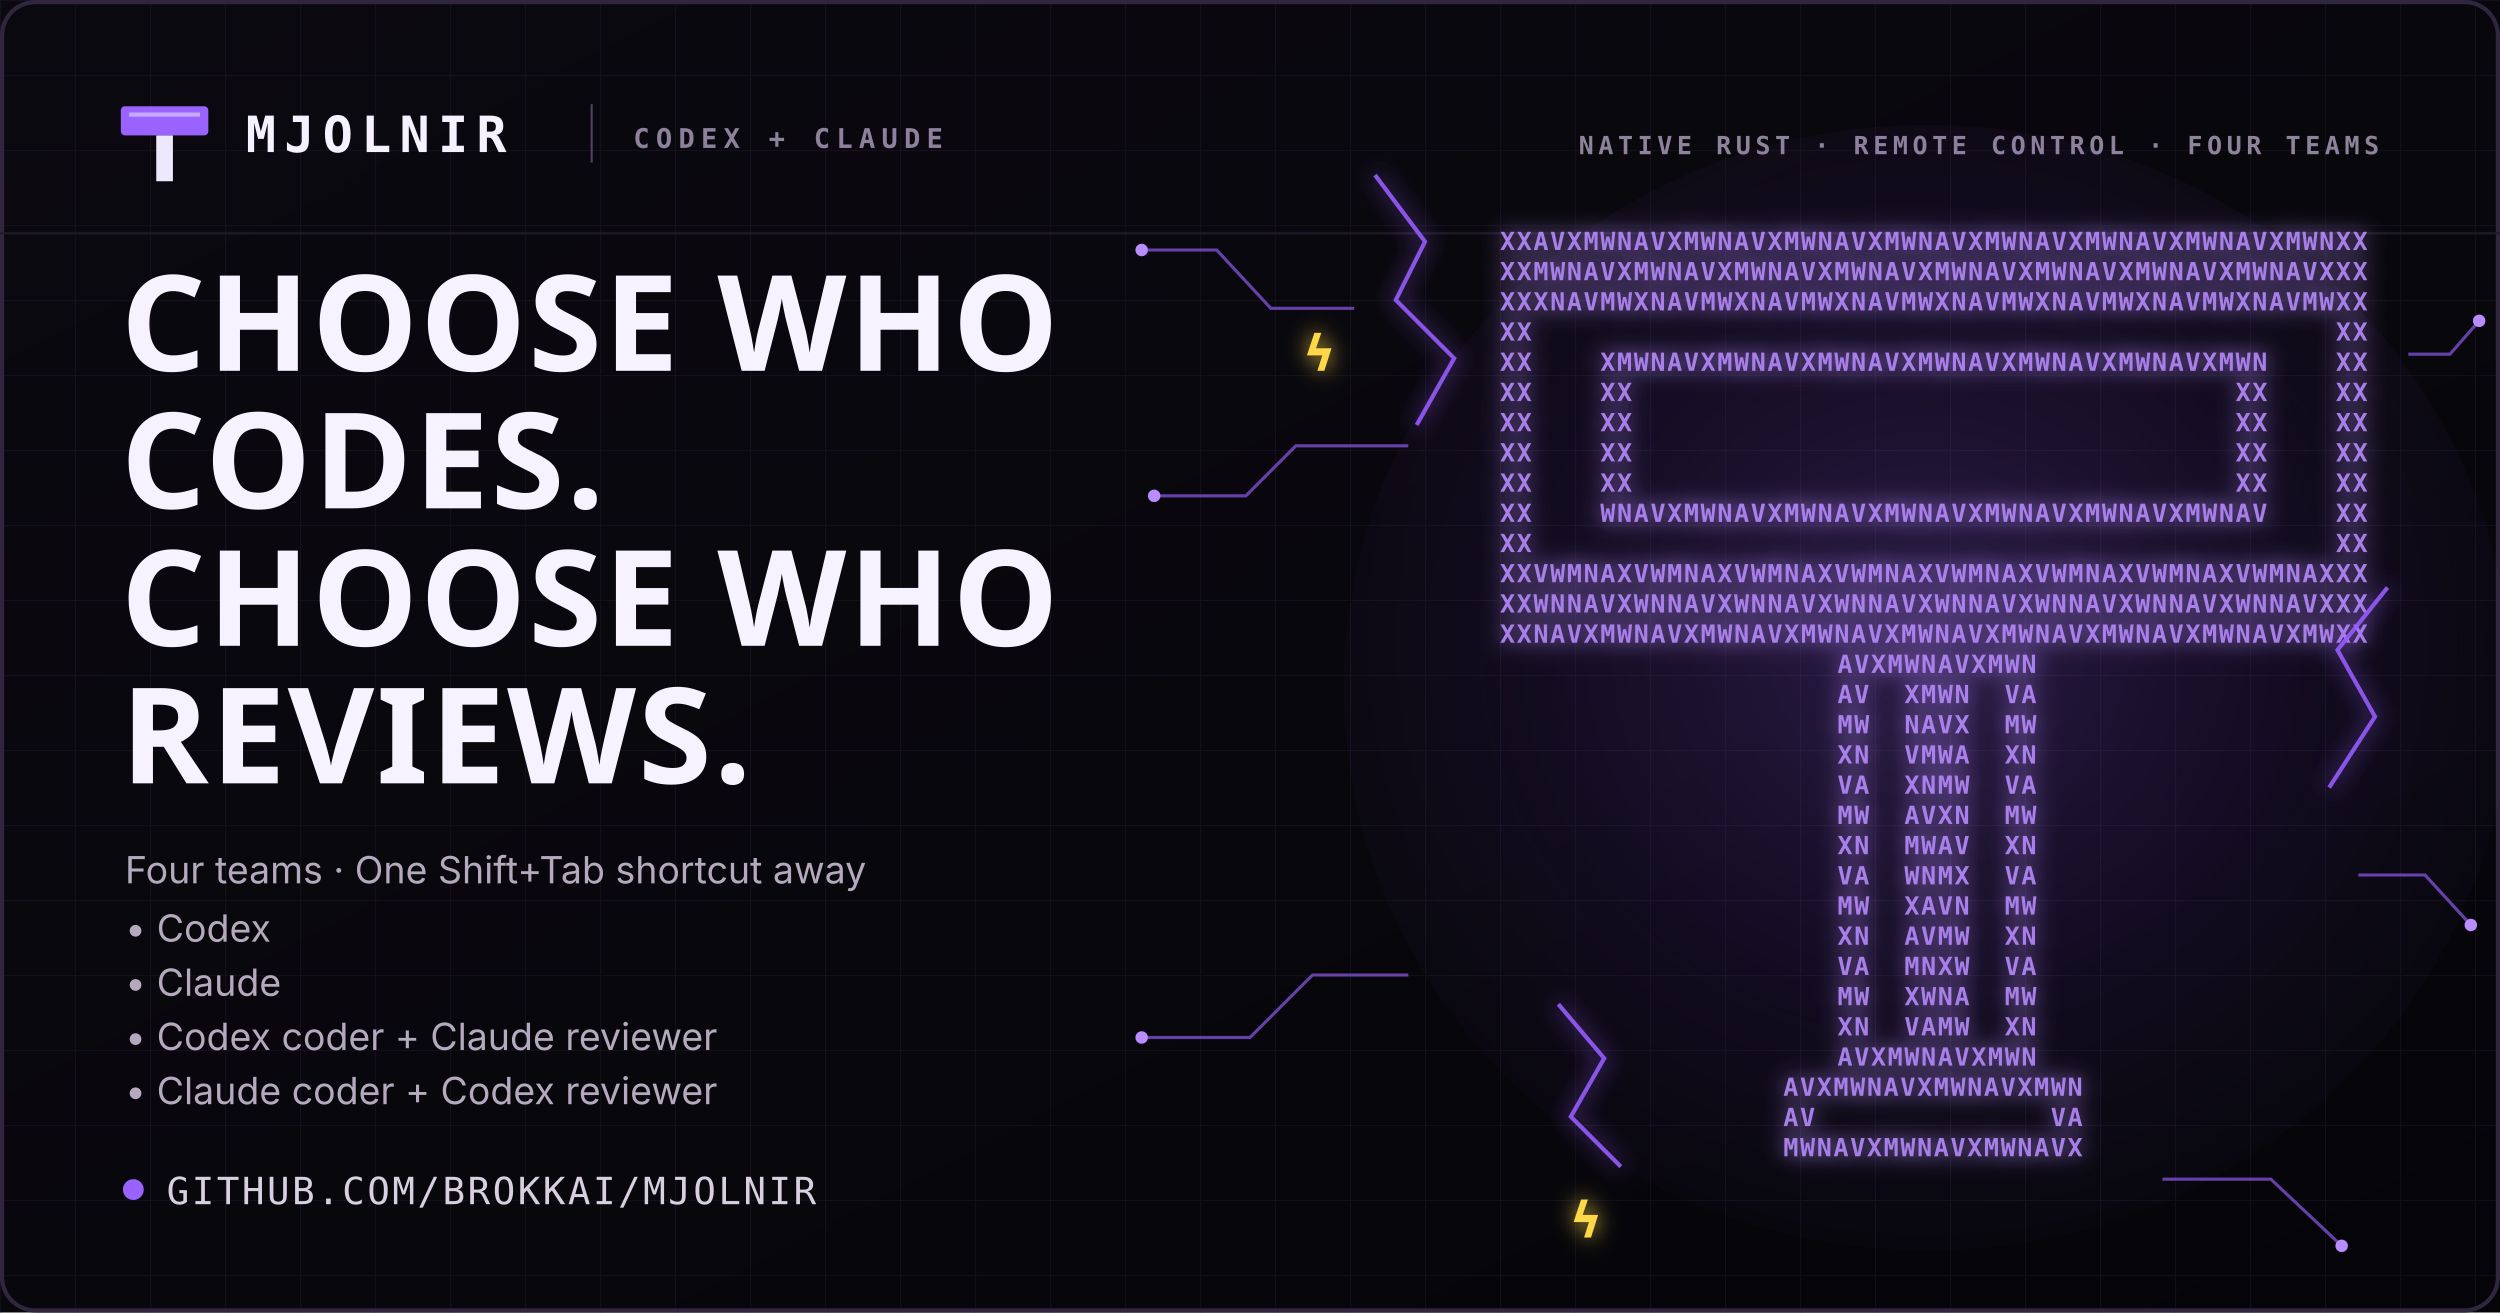
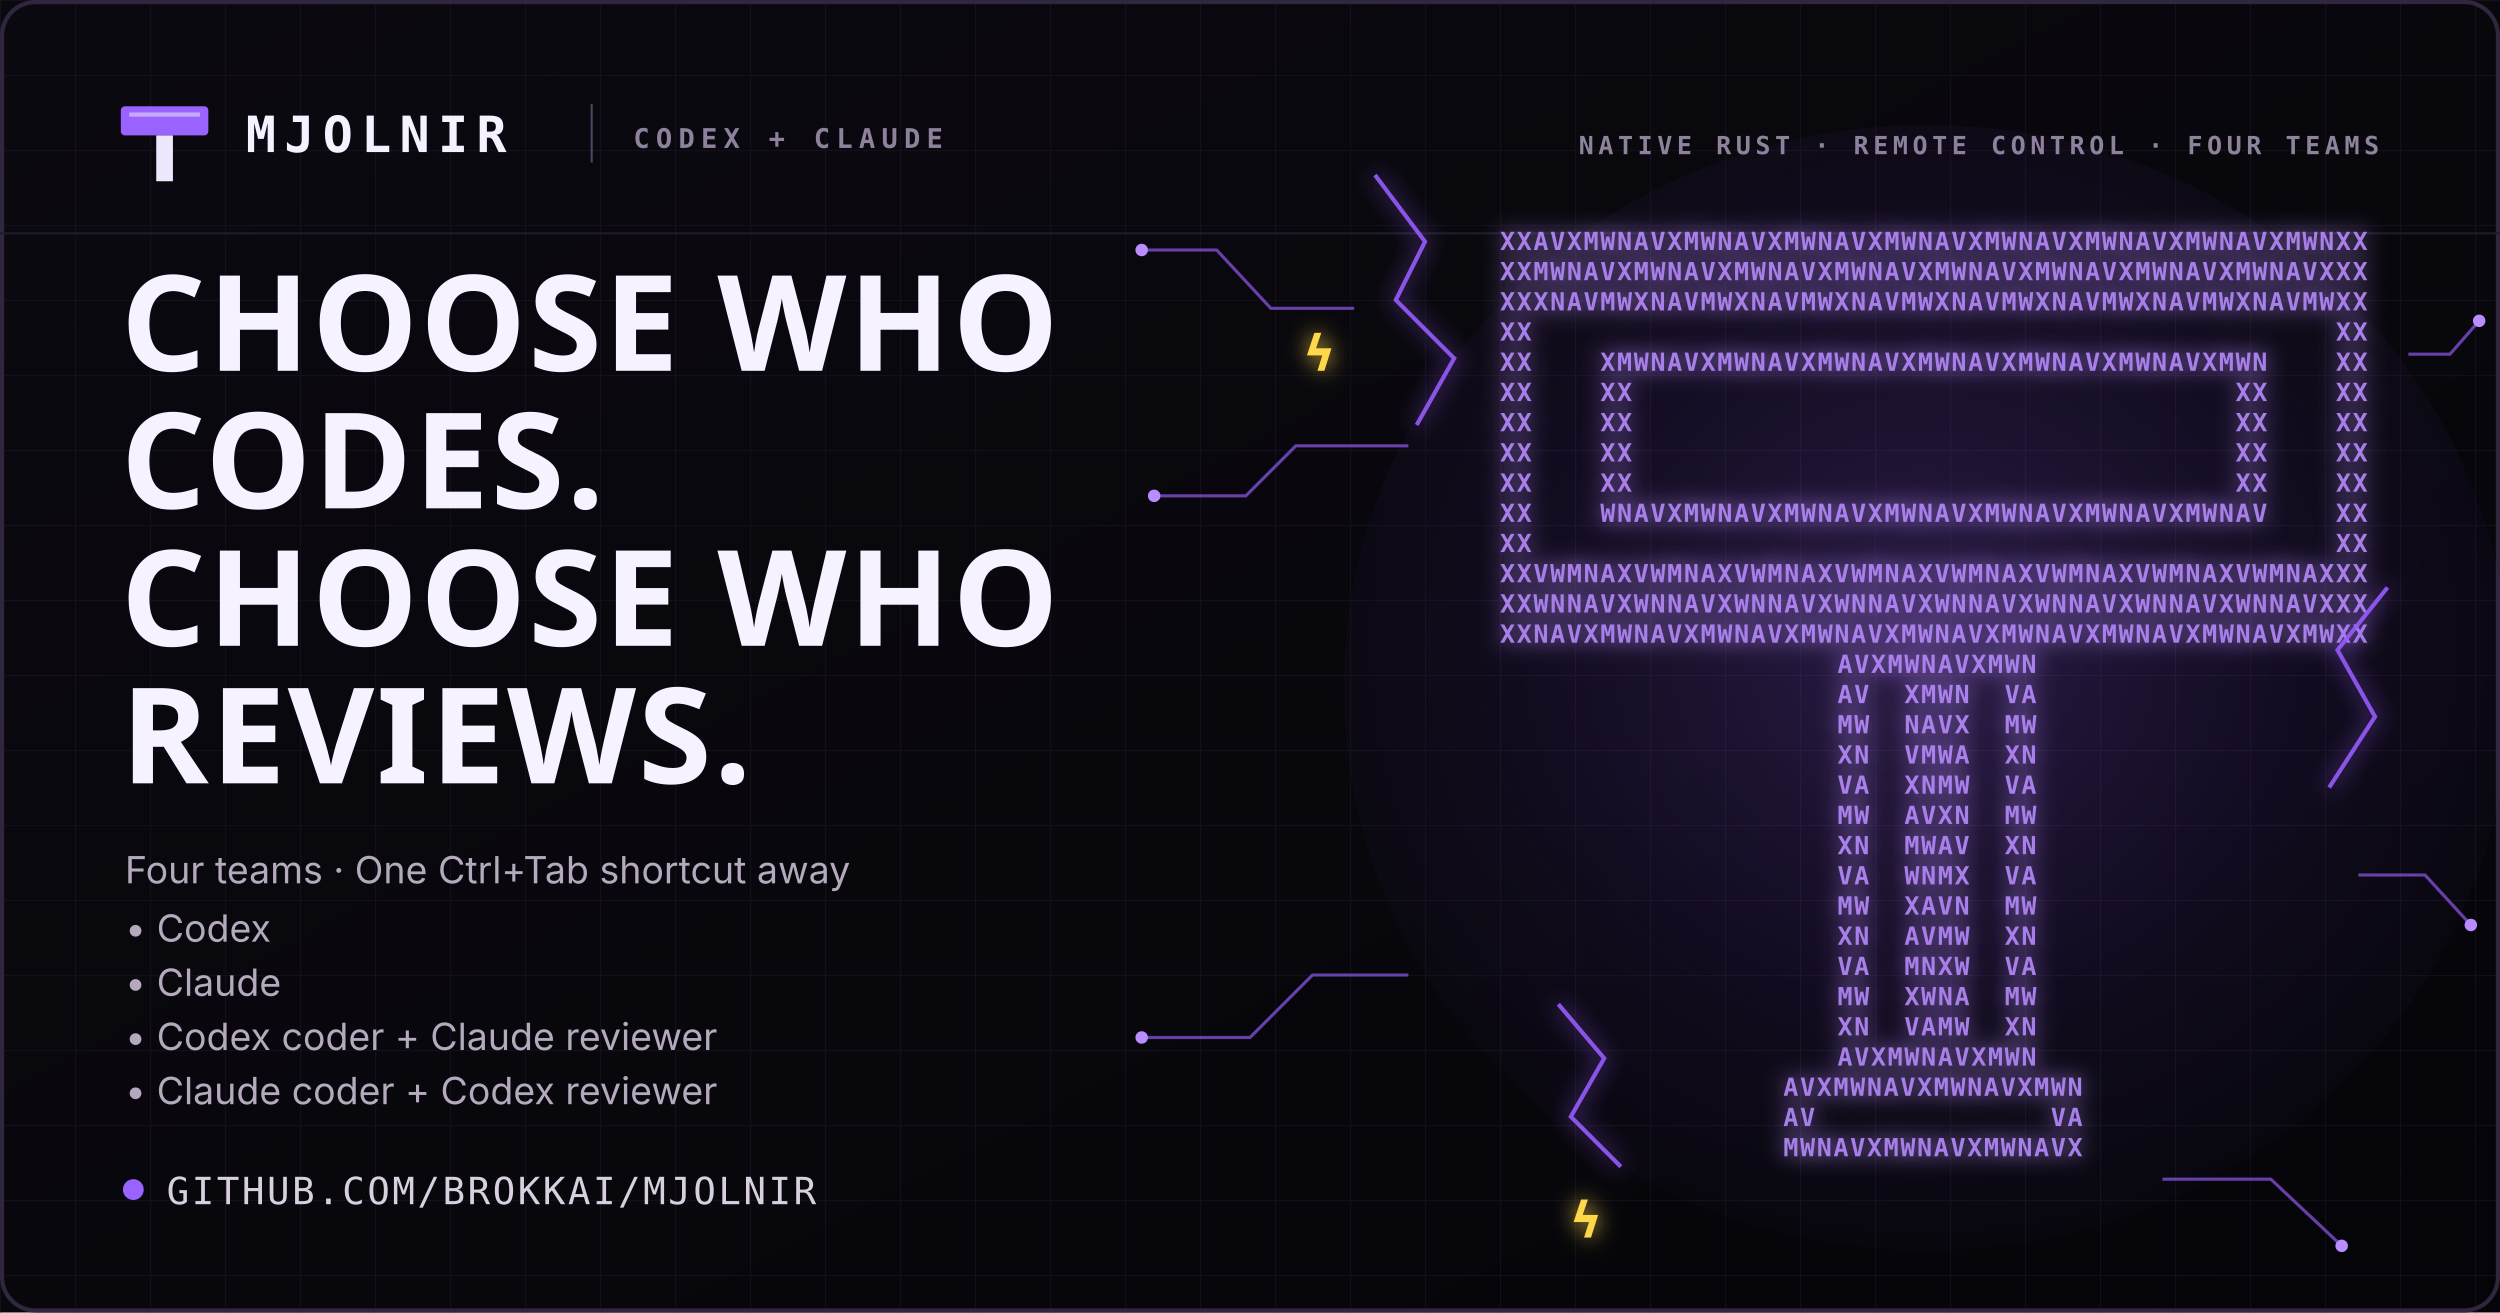
<svg xmlns="http://www.w3.org/2000/svg" width="1200" height="630" viewBox="0 0 1200 630" role="img" aria-labelledby="title description">
  <defs>
    <linearGradient id="background" x1="0" y1="0" x2="1" y2="1">
      <stop offset="0" stop-color="#0b0910" />
      <stop offset="0.56" stop-color="#08070c" />
      <stop offset="1" stop-color="#050509" />
    </linearGradient>
    <radialGradient id="hammerGlow" cx="50%" cy="46%" r="58%">
      <stop offset="0" stop-color="#985cff" stop-opacity="0.24" />
      <stop offset="0.62" stop-color="#7b3fe4" stop-opacity="0.08" />
      <stop offset="1" stop-color="#7b3fe4" stop-opacity="0" />
    </radialGradient>
    <pattern id="grid" width="36" height="36" patternUnits="userSpaceOnUse">
      <path d="M36 0H0V36" fill="none" stroke="#1c1728" stroke-width="1" />
    </pattern>
    <filter id="glow" x="-80%" y="-80%" width="260%" height="260%">
      <feGaussianBlur stdDeviation="5" result="blur" />
      <feMerge>
        <feMergeNode in="blur" />
        <feMergeNode in="SourceGraphic" />
      </feMerge>
    </filter>
  </defs>
  <rect width="1200" height="630" fill="url(#background)" />
  <rect width="1200" height="630" fill="url(#grid)" opacity="0.52" />
  <rect x="1" y="1" width="1198" height="628" rx="16" fill="none" stroke="#30273e" stroke-width="2" />
  <path d="M0 112H1200" stroke="#211a2b" />
  <g transform="translate(58 48)">
    <rect x="0" y="3" width="42" height="14" rx="2" fill="#9a63ff" />
    <rect x="17" y="17" width="8" height="22" fill="#eee8ff" />
    <path d="M4 7H38" stroke="#d9c7ff" stroke-width="2" opacity="0.7" />
    <text x="60" y="25" fill="#f5f1ff" font-family="ui-monospace, SFMono-Regular, Menlo, Consolas, monospace" font-size="24" font-weight="800" letter-spacing="4">MJOLNIR</text>
    <path d="M226 2V30" stroke="#514361" />
    <text x="246" y="23" fill="#8d819c" font-family="ui-monospace, SFMono-Regular, Menlo, Consolas, monospace" font-size="13" font-weight="700" letter-spacing="3">CODEX + CLAUDE</text>
  </g>
  <g transform="translate(58 178)">
    <text fill="#f6f2ff" font-family="Impact, Haettenschweiler, 'Arial Narrow Bold', sans-serif" font-size="64" font-weight="800" letter-spacing="1">
      <tspan x="0" y="0">CHOOSE WHO</tspan>
      <tspan x="0" y="66">CODES.</tspan>
      <tspan x="0" y="132">CHOOSE WHO</tspan>
      <tspan x="0" y="198">REVIEWS.</tspan>
    </text>
    <text x="2" y="246" fill="#b5aabd" font-family="Inter, ui-sans-serif, system-ui, sans-serif" font-size="18">
-       <tspan x="2" y="246">Four teams · One Shift+Tab shortcut away</tspan>
+       <tspan x="2" y="246">Four teams · One Ctrl+Tab shortcut away</tspan>
      <tspan x="2" y="274">• Codex</tspan>
      <tspan x="2" y="300">• Claude</tspan>
      <tspan x="2" y="326">• Codex coder + Claude reviewer</tspan>
      <tspan x="2" y="352">• Claude coder + Codex reviewer</tspan>
    </text>
  </g>
  <text x="1142" y="74" text-anchor="end" fill="#8f839b" font-family="ui-monospace, SFMono-Regular, Menlo, Consolas, monospace" font-size="12" font-weight="700" letter-spacing="2.2">NATIVE RUST  ·  REMOTE CONTROL  ·  FOUR TEAMS</text>
  <g>
    <ellipse cx="925" cy="330" rx="280" ry="270" fill="url(#hammerGlow)" />
    <text xml:space="preserve" fill="#b88cff" font-family="ui-monospace, SFMono-Regular, Menlo, Consolas, monospace" font-size="12" font-weight="750" letter-spacing="0.8" filter="url(#glow)" opacity="0.9">
      <tspan x="720" y="120">XXAVXMWNAVXMWNAVXMWNAVXMWNAVXMWNAVXMWNAVXMWNAVXMWNXX</tspan>
      <tspan x="720" dy="14.5">XXMWNAVXMWNAVXMWNAVXMWNAVXMWNAVXMWNAVXMWNAVXMWNAVXXX</tspan>
      <tspan x="720" dy="14.5">XXXNAVMWXNAVMWXNAVMWXNAVMWXNAVMWXNAVMWXNAVMWXNAVMWXX</tspan>
      <tspan x="720" dy="14.5">XX                                                XX</tspan>
      <tspan x="720" dy="14.5">XX    XMWNAVXMWNAVXMWNAVXMWNAVXMWNAVXMWNAVXMWN    XX</tspan>
      <tspan x="720" dy="14.5">XX    XX                                    XX    XX</tspan>
      <tspan x="720" dy="14.5">XX    XX                                    XX    XX</tspan>
      <tspan x="720" dy="14.5">XX    XX                                    XX    XX</tspan>
      <tspan x="720" dy="14.5">XX    XX                                    XX    XX</tspan>
      <tspan x="720" dy="14.5">XX    WNAVXMWNAVXMWNAVXMWNAVXMWNAVXMWNAVXMWNAV    XX</tspan>
      <tspan x="720" dy="14.5">XX                                                XX</tspan>
      <tspan x="720" dy="14.5">XXVWMNAXVWMNAXVWMNAXVWMNAXVWMNAXVWMNAXVWMNAXVWMNAXXX</tspan>
      <tspan x="720" dy="14.5">XXWNNAVXWNNAVXWNNAVXWNNAVXWNNAVXWNNAVXWNNAVXWNNAVXXX</tspan>
      <tspan x="720" dy="14.5">XXNAVXMWNAVXMWNAVXMWNAVXMWNAVXMWNAVXMWNAVXMWNAVXMWXX</tspan>
      <tspan x="882" dy="14.5">AVXMWNAVXMWN</tspan>
      <tspan x="882" dy="14.5">AV  XMWN  VA</tspan>
      <tspan x="882" dy="14.5">MW  NAVX  MW</tspan>
      <tspan x="882" dy="14.5">XN  VMWA  XN</tspan>
      <tspan x="882" dy="14.5">VA  XNMW  VA</tspan>
      <tspan x="882" dy="14.5">MW  AVXN  MW</tspan>
      <tspan x="882" dy="14.5">XN  MWAV  XN</tspan>
      <tspan x="882" dy="14.5">VA  WNMX  VA</tspan>
      <tspan x="882" dy="14.5">MW  XAVN  MW</tspan>
      <tspan x="882" dy="14.5">XN  AVMW  XN</tspan>
      <tspan x="882" dy="14.5">VA  MNXW  VA</tspan>
      <tspan x="882" dy="14.5">MW  XWNA  MW</tspan>
      <tspan x="882" dy="14.5">XN  VAMW  XN</tspan>
      <tspan x="882" dy="14.5">AVXMWNAVXMWN</tspan>
      <tspan x="856" dy="14.5">AVXMWNAVXMWNAVXMWN</tspan>
      <tspan x="856" dy="14.5">AV              VA</tspan>
      <tspan x="856" dy="14.5">MWNAVXMWNAVXMWNAVX</tspan>
    </text>
  </g>
  <g fill="none" stroke="#8f59ed" stroke-width="1.5" opacity="0.7">
    <path d="M650 148H610L584 120H548" />
    <path d="M676 214H622L598 238H554" />
    <path d="M1156 170H1176L1190 154" />
    <path d="M1132 420H1164L1186 444" />
    <path d="M676 468H630L600 498H548" />
    <path d="M1038 566H1090L1124 598" />
  </g>
  <g fill="#b98cff">
    <circle cx="548" cy="120" r="3" />
    <circle cx="554" cy="238" r="3" />
    <circle cx="548" cy="498" r="3" />
    <circle cx="1190" cy="154" r="3" />
    <circle cx="1186" cy="444" r="3" />
    <circle cx="1124" cy="598" r="3" />
  </g>
  <g fill="none" stroke="#985cff" stroke-width="2" opacity="0.9" filter="url(#glow)">
    <path d="M660 84L684 116L670 144L698 172L680 204" />
    <path d="M1146 282L1122 312L1140 344L1118 378" />
    <path d="M778 560L754 536L770 508L748 482" />
  </g>
  <g fill="#ffd84a" font-family="ui-monospace, SFMono-Regular, Menlo, Consolas, monospace" font-size="24" font-weight="900" filter="url(#glow)">
    <text x="626" y="178">ϟ</text>
    <text x="754" y="594">ϟ</text>
  </g>
  <g transform="translate(58 578)">
    <circle cx="6" cy="-7" r="5" fill="#9a63ff" />
    <text x="22" y="0" fill="#d8d0df" font-family="ui-monospace, SFMono-Regular, Menlo, Consolas, monospace" font-size="18" letter-spacing="1.2">GITHUB.COM/BROKKAI/MJOLNIR</text>
  </g>
</svg>
